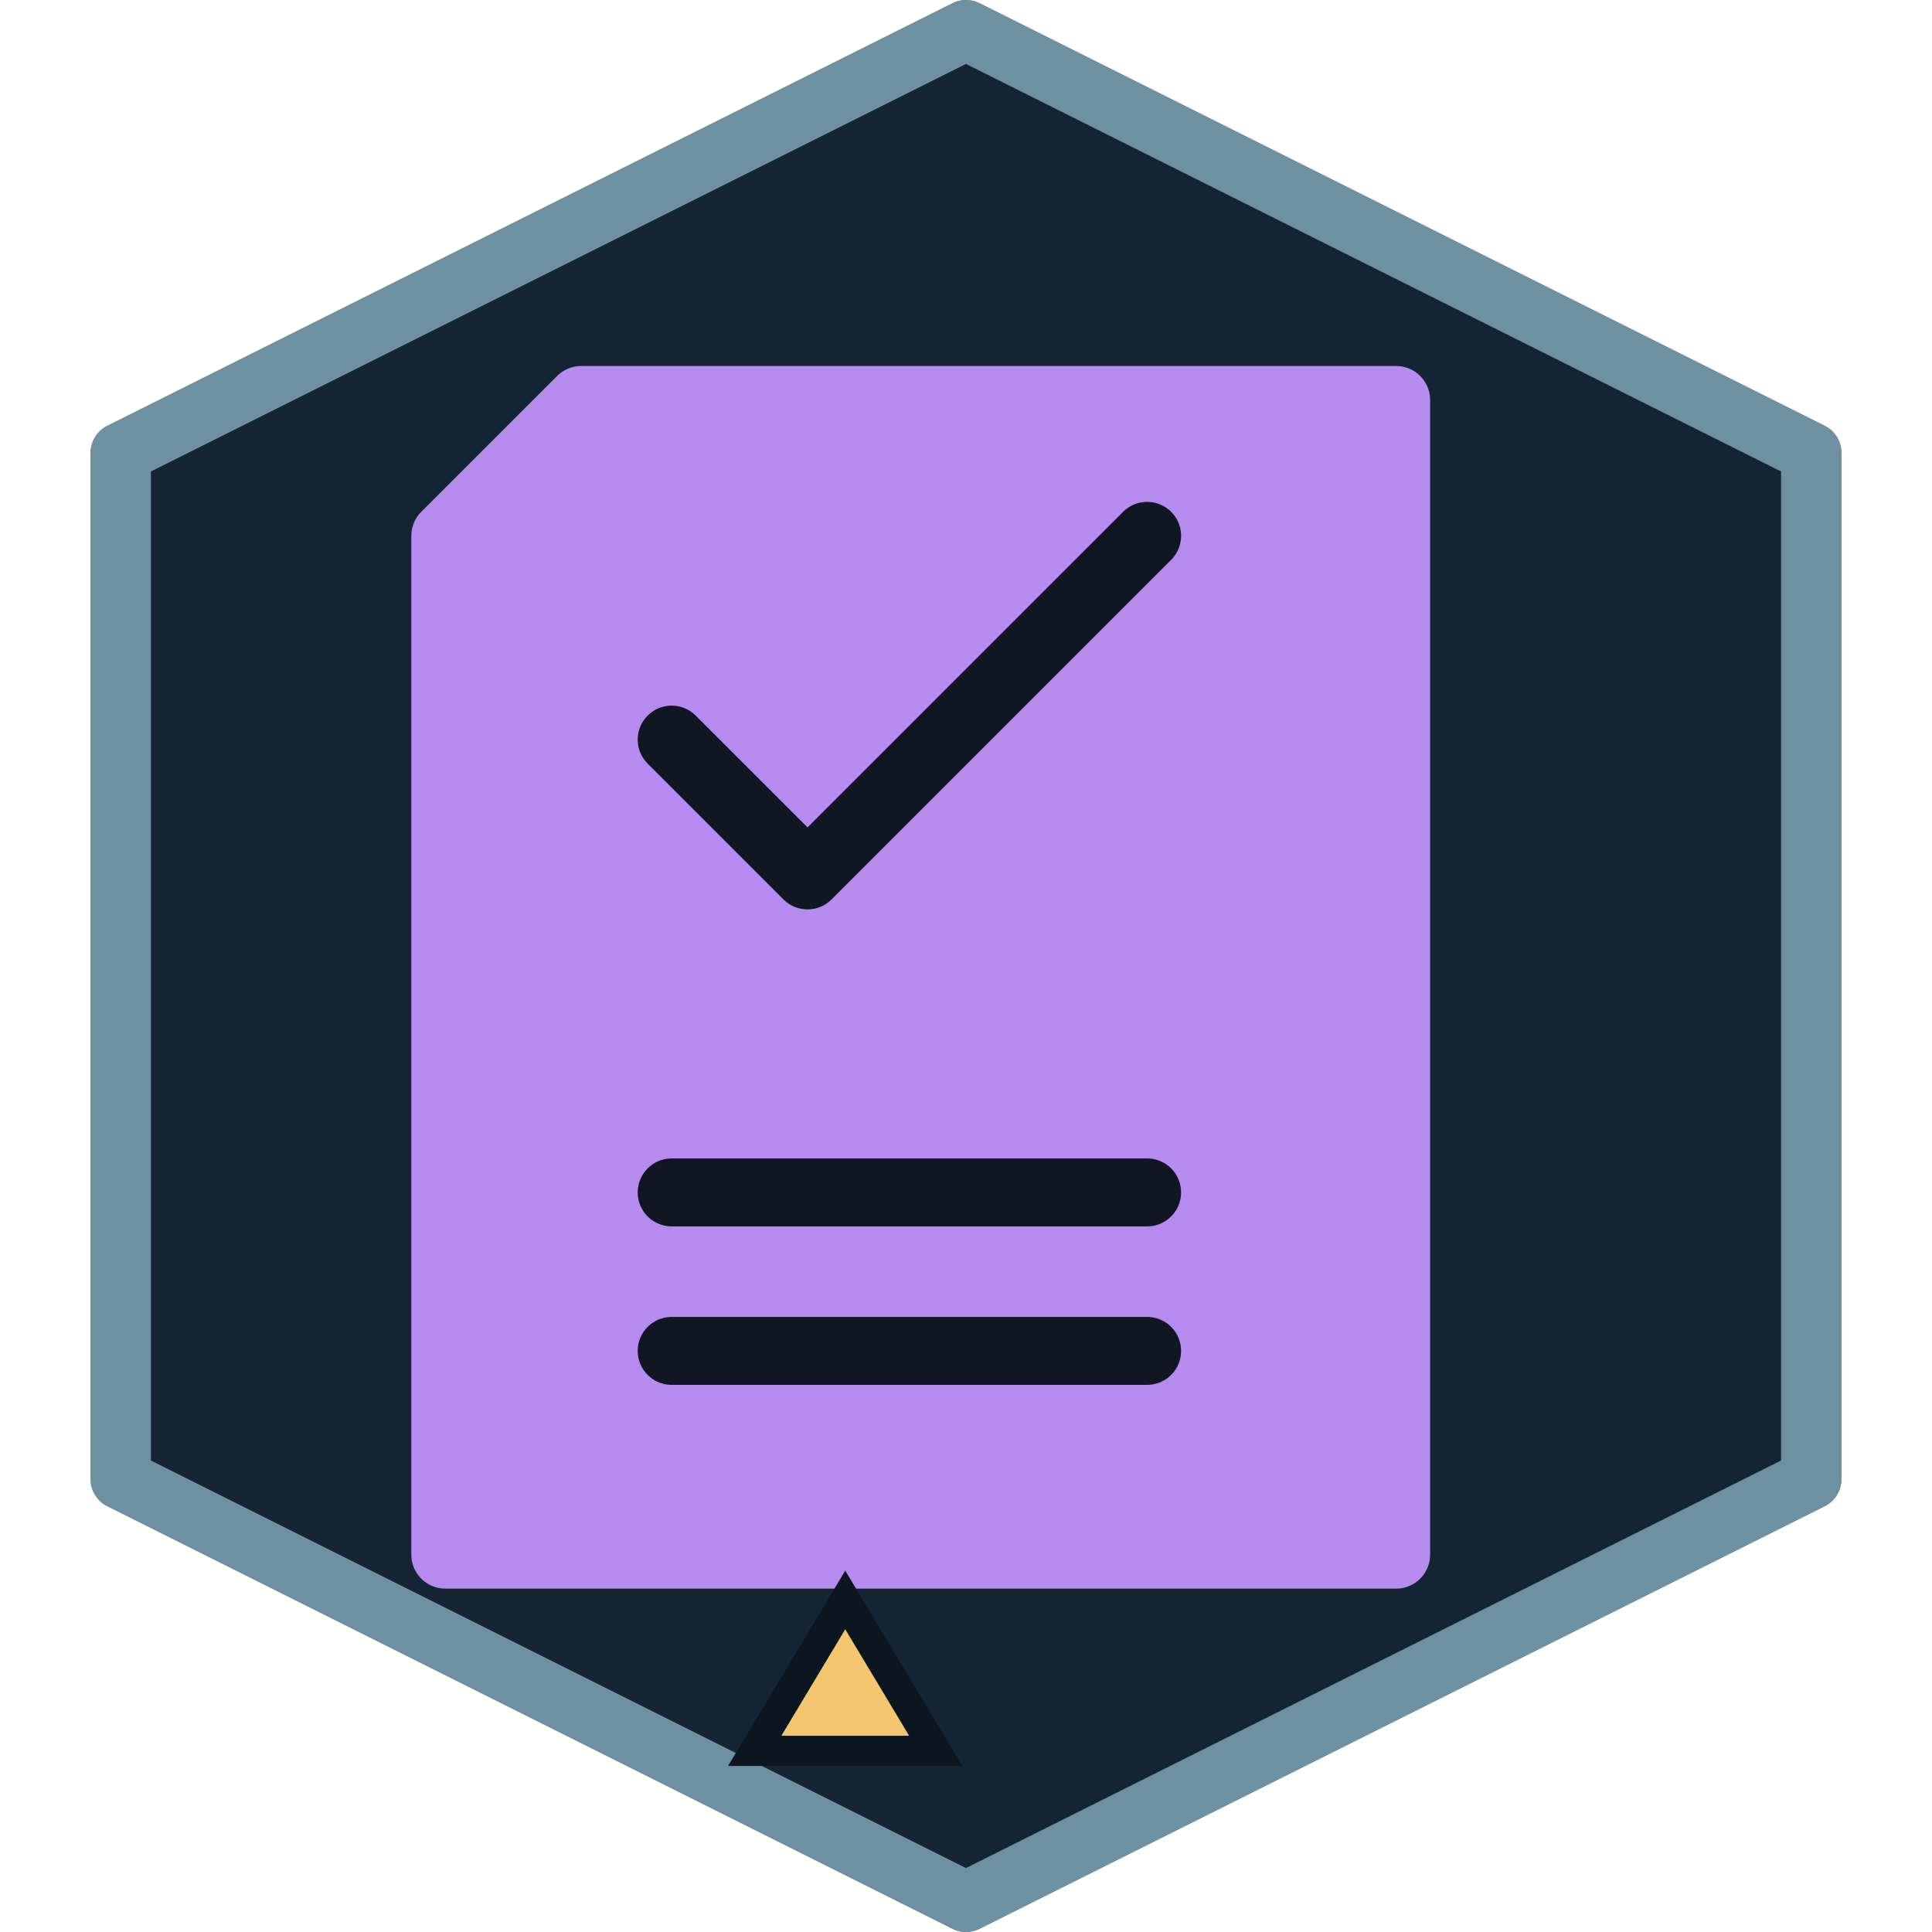
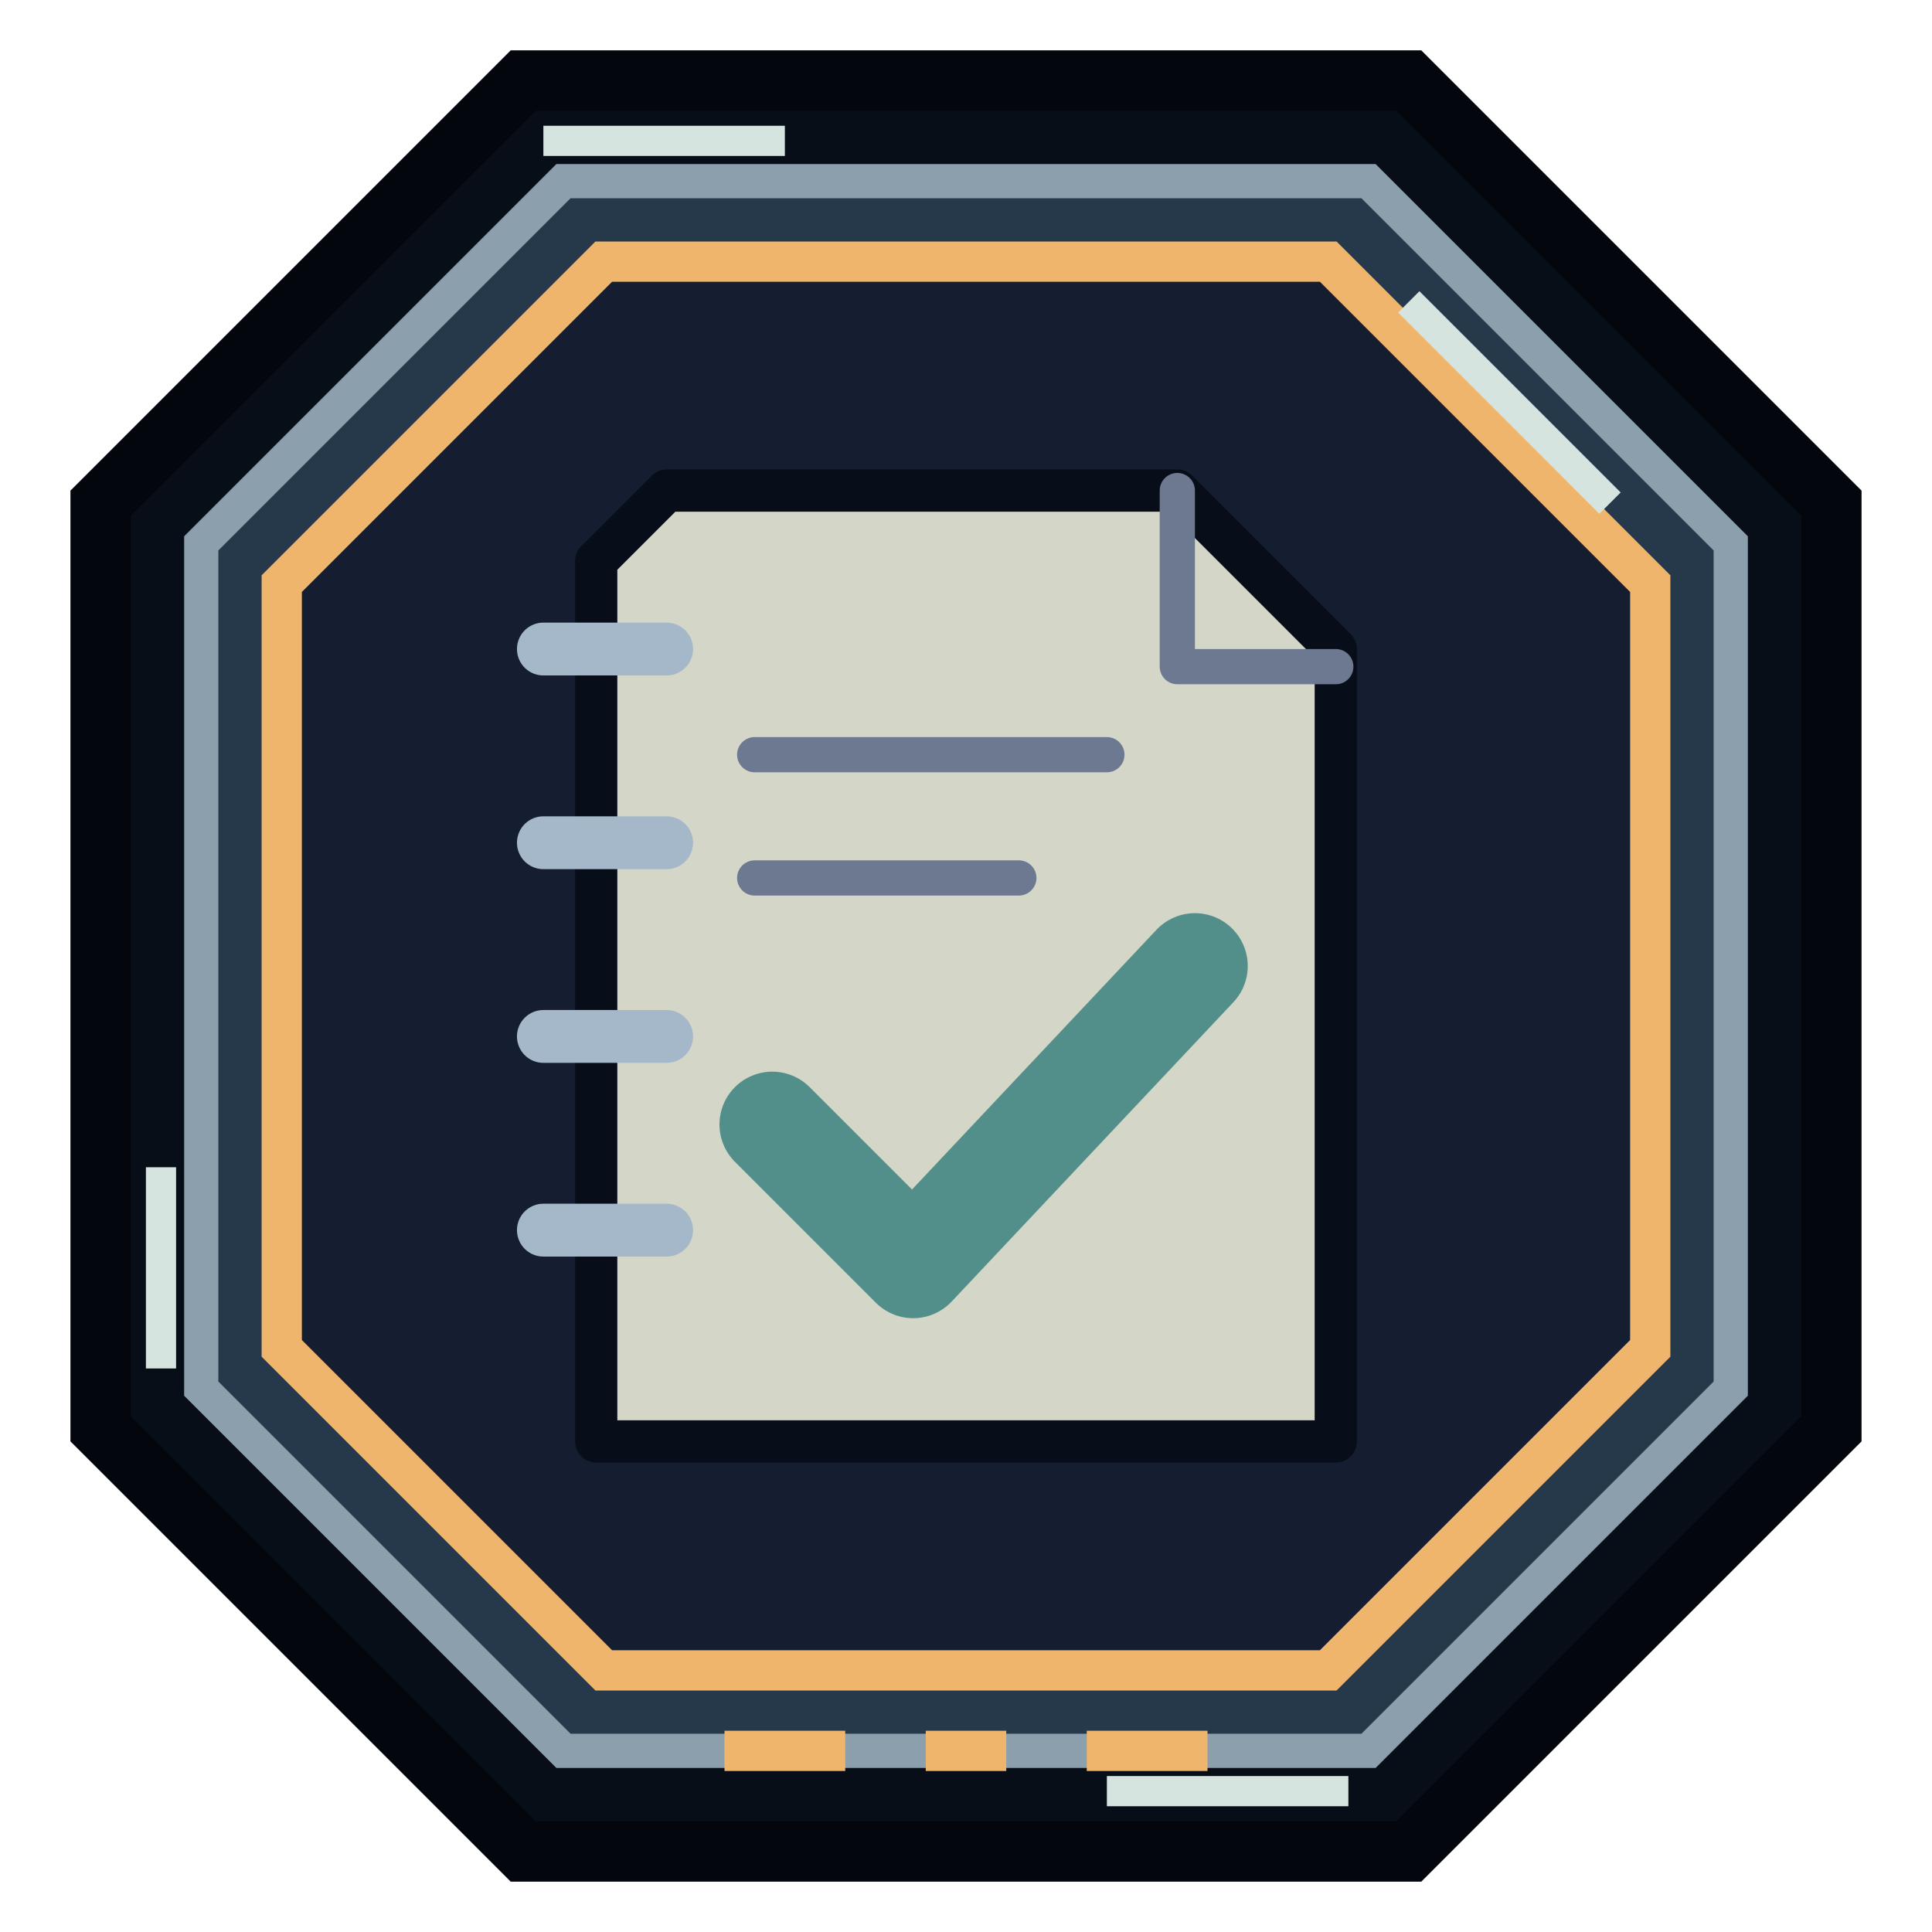
- <svg xmlns="http://www.w3.org/2000/svg" width="128" height="128" viewBox="0 0 64 64">
-   <g fill="#b58bf0" stroke="#070d16" stroke-width="6" stroke-linejoin="round" stroke-linecap="round">
-     <path d="M32 1L60 15V49L32 63L4 49V15Z" fill="#142432" stroke="#6f90a1" stroke-width="2" />
-     <g transform="translate(8 8) scale(.75)">
-       <path d="M15 7H51V58H9V13Z" />
-       <path d="M19 22L25 28L40 13M19 42H40M19 49H40" fill="none" stroke="#101722" />
-     </g>
+ <svg xmlns="http://www.w3.org/2000/svg" width="192" height="192" viewBox="0 0 96 96">
+   <path d="M26 4H70L91 25V71L70 92H26L5 71V25Z" fill="#080e18" stroke="#03070d" stroke-width="3" />
+   <path d="M28 9H68L86 27V69L68 87H28L10 69V27Z" fill="#26394a" stroke="#8c9fac" stroke-width="1.7" />
+   <path d="M30 13H66L82 29V67L66 83H30L14 67V29Z" fill="#151e30" stroke="#efb56d" stroke-width="2" />
+   <path d="M27 7H39M70 15L80 25M8 58V68M55 89H67" stroke="#d5e4df" stroke-width="1.5" />
+   <g transform="translate(20 20) scale(.875)" stroke="#080e19" stroke-width="2.4" stroke-linejoin="round" stroke-linecap="round">
+     <path d="M15 5H44L53 14V59H11V9Z" fill="#d4d6c7" />
+     <path d="M44 5V15H53M20 20H40M20 27H35" fill="none" stroke="#6d7990" stroke-width="2" />
+     <path d="M21 41L29 49L45 32" fill="none" stroke="#538f8a" stroke-width="6" />
+     <path d="M8 14H15M8 25H15M8 36H15M8 47H15" stroke="#a4b8ca" stroke-width="3" />
  </g>
-   <g fill="#b58bf0" stroke="#b58bf0" stroke-width="3" stroke-linejoin="round" stroke-linecap="round">
-     <path d="M32 1L60 15V49L32 63L4 49V15Z" fill="#142432" stroke="#6f90a1" stroke-width="2" />
-     <g transform="translate(8 8) scale(.75)">
-       <path d="M15 7H51V58H9V13Z" />
-       <path d="M19 22L25 28L40 13M19 42H40M19 49H40" fill="none" stroke="#101722" />
-     </g>
-   </g>
-   <path d="M25 58L28 53L31 58Z" fill="#f3c66f" stroke="#0b1621" stroke-width="1" />
+   <path d="M36 87H42M46 87H50M54 87H60" stroke="#efb56d" stroke-width="2" />
</svg>
